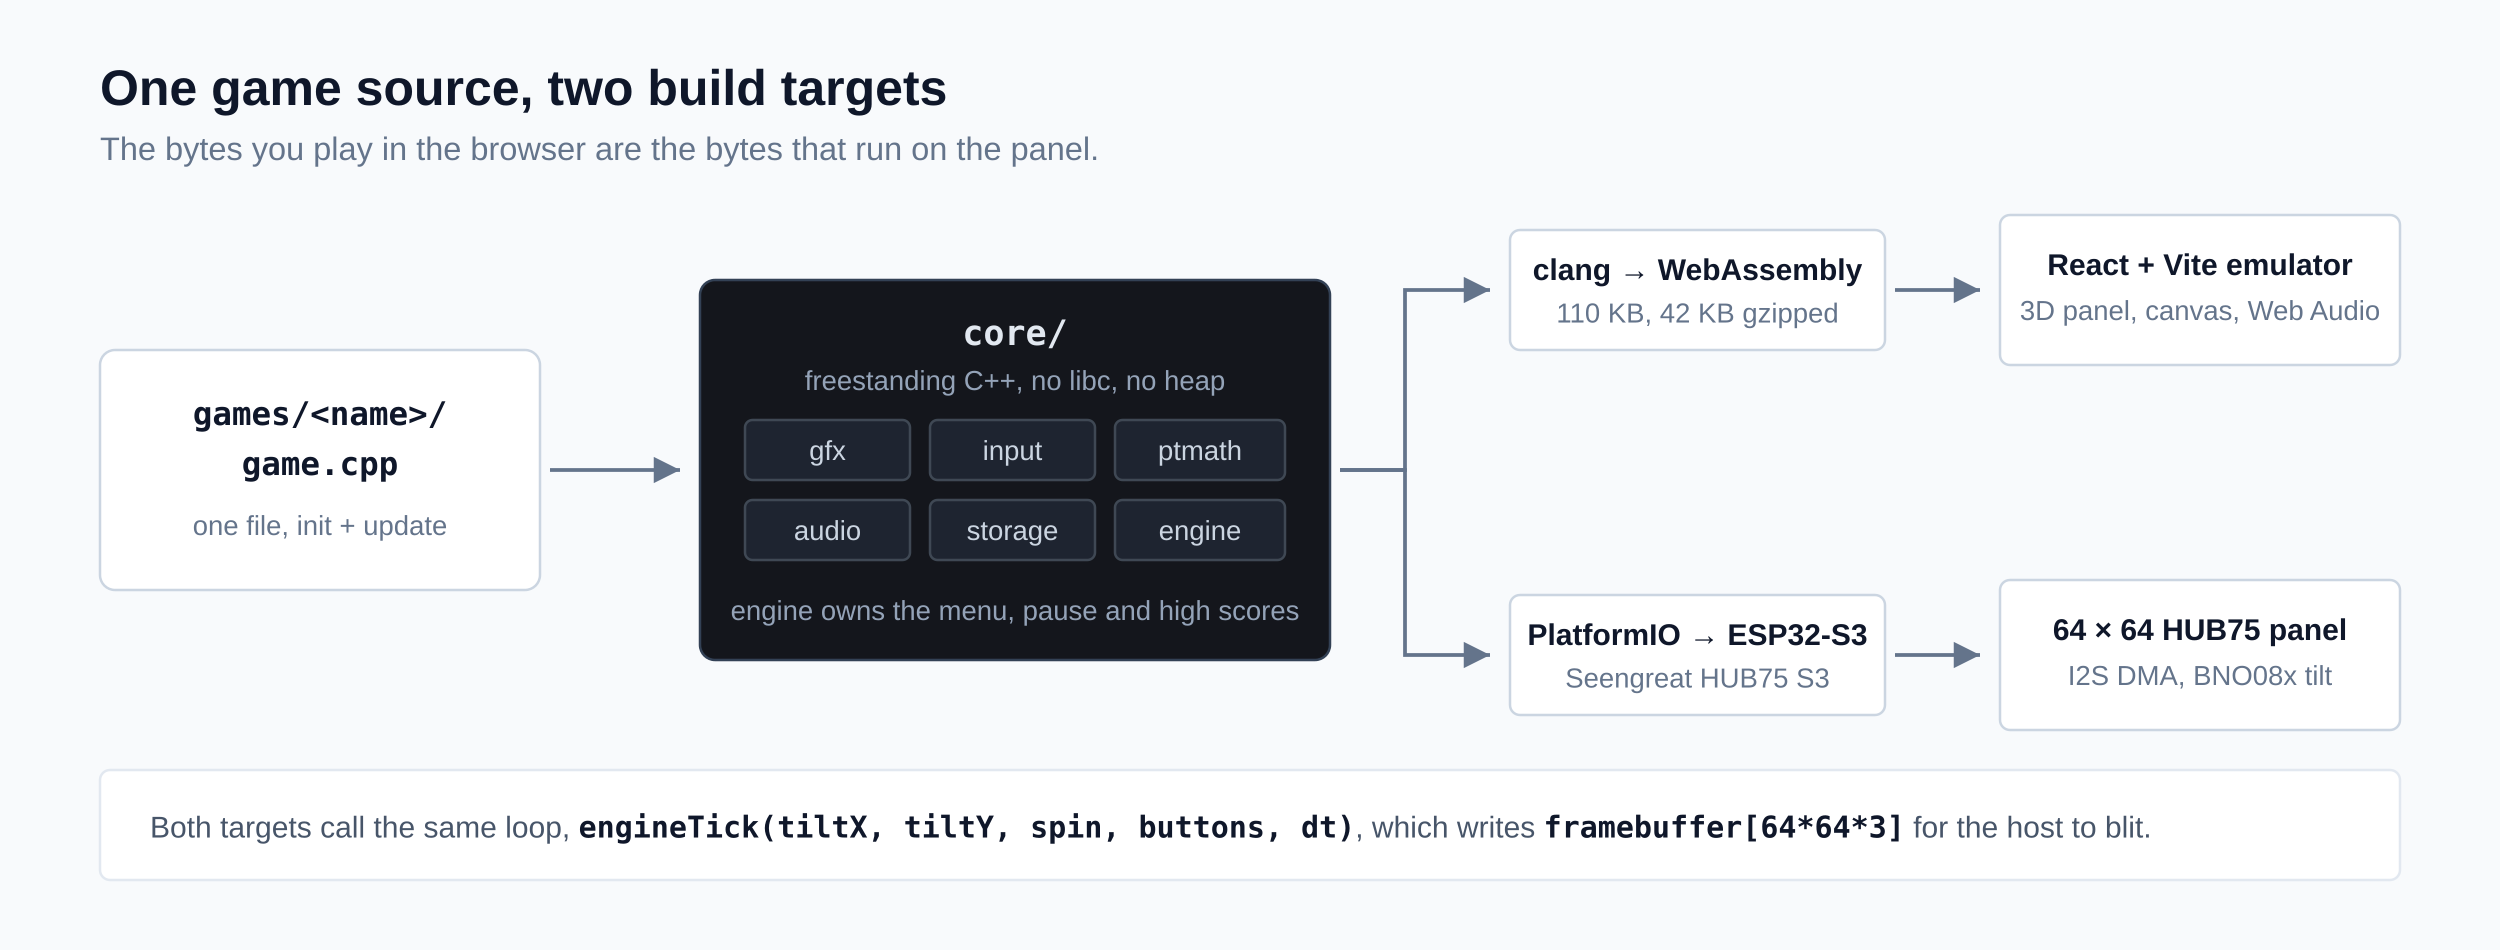
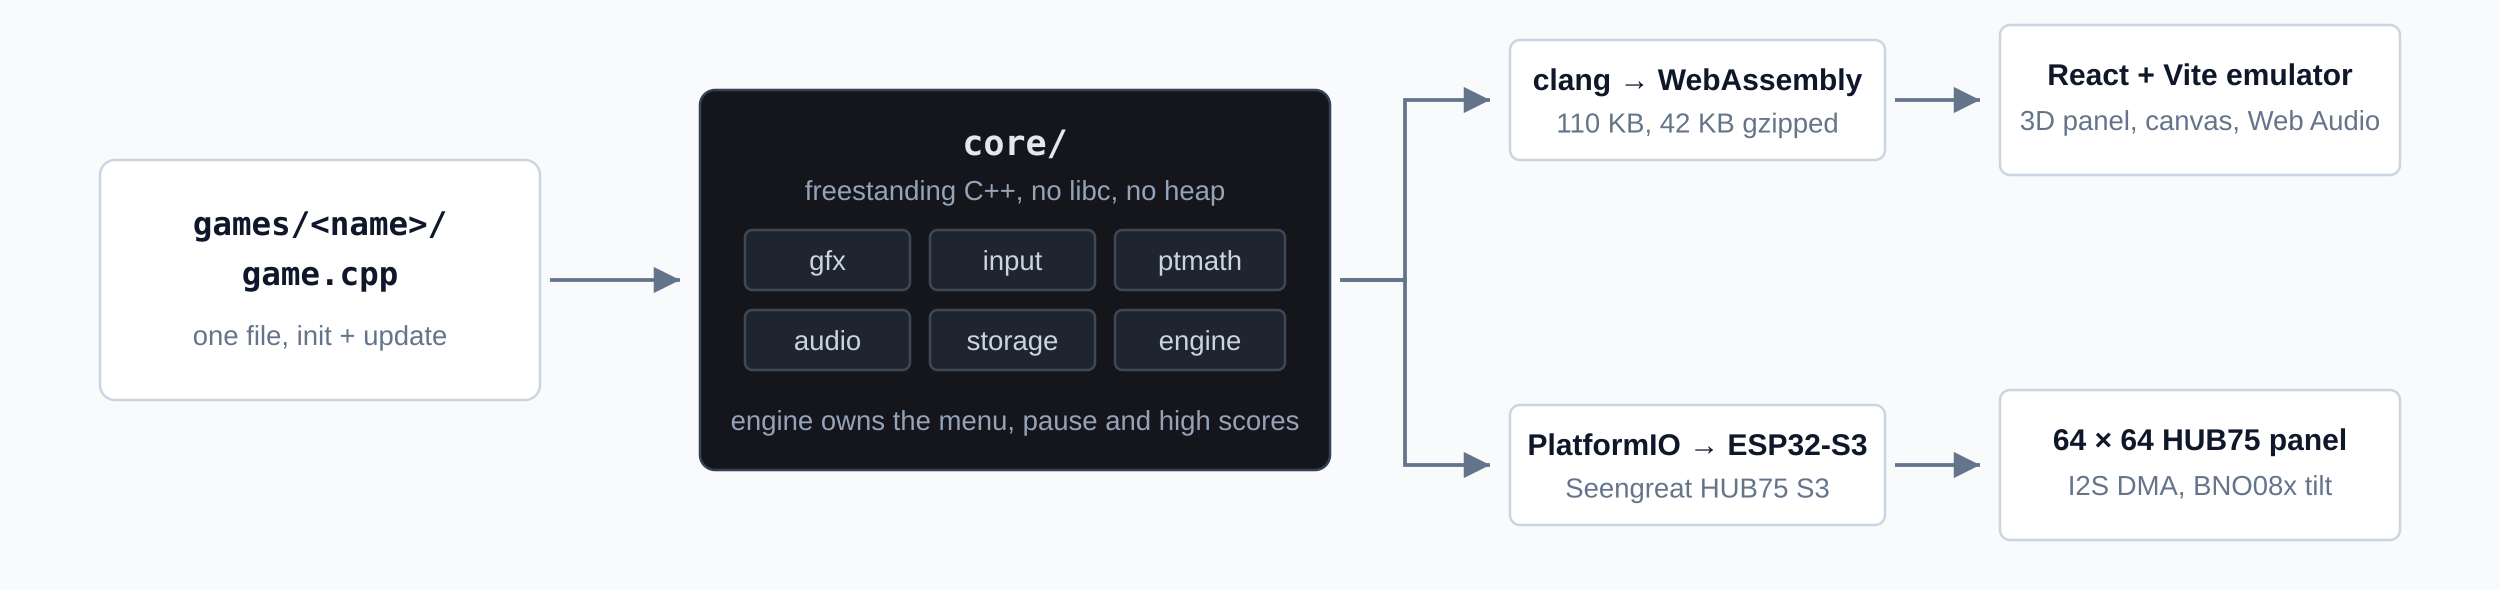
- <svg xmlns="http://www.w3.org/2000/svg" viewBox="0 0 1000 380" font-family="Segoe UI, Arial, sans-serif">
+ <svg xmlns="http://www.w3.org/2000/svg" viewBox="0 0 1000 236" font-family="Segoe UI, Arial, sans-serif">
+   <style>
+     .bg    { fill: #f8fafc; }
+     .card  { fill: #ffffff; stroke: #cbd5e1; }
+     .core  { fill: #14161c; stroke: #334155; }
+     .chip  { fill: #1e2430; stroke: #3f4854; }
+     .t1    { fill: #0f172a; }
+     .t2    { fill: #64748b; }
+     .tinv1 { fill: #e2e8f0; }
+     .tinv2 { fill: #94a3b8; }
+     .tinv3 { fill: #cbd5e1; }
+     .wire  { stroke: #64748b; }
+     @media (prefers-color-scheme: dark) {
+       .bg   { fill: #0d1117; }
+       .card { fill: #161b22; stroke: #30363d; }
+       .core { fill: #010409; stroke: #30363d; }
+       .chip { fill: #161b22; stroke: #30363d; }
+       .t1   { fill: #e6edf3; }
+       .t2   { fill: #9aa4b2; }
+       .wire { stroke: #6b7684; }
+     }
+   </style>
  <defs>
    <marker id="a-arrow" markerWidth="9" markerHeight="9" refX="7" refY="4.5" orient="auto">
      <path d="M0,1 L7,4.5 L0,8 Z" fill="#64748b" />
    </marker>
  </defs>
-   <rect width="1000" height="380" fill="#f8fafc" />
-   <text x="40" y="42" font-size="20" font-weight="700" fill="#0f172a">One game source, two build targets</text>
-   <text x="40" y="64" font-size="13" fill="#64748b">The bytes you play in the browser are the bytes that run on the panel.</text>
-   <rect x="40" y="140" width="176" height="96" rx="6" fill="#ffffff" stroke="#cbd5e1" />
-   <text x="128" y="170" font-size="13" font-weight="700" fill="#0f172a" text-anchor="middle" font-family="Consolas, monospace">games/&lt;name&gt;/</text>
-   <text x="128" y="190" font-size="13" font-weight="700" fill="#0f172a" text-anchor="middle" font-family="Consolas, monospace">game.cpp</text>
-   <text x="128" y="214" font-size="11" fill="#64748b" text-anchor="middle">one file, init + update</text>
-   <line x1="220" y1="188" x2="272" y2="188" stroke="#64748b" stroke-width="1.5" marker-end="url(#a-arrow)" />
-   <rect x="280" y="112" width="252" height="152" rx="6" fill="#14161c" stroke="#334155" />
-   <text x="406" y="138" font-size="14" font-weight="700" fill="#e2e8f0" text-anchor="middle" font-family="Consolas, monospace">core/</text>
-   <text x="406" y="156" font-size="11" fill="#94a3b8" text-anchor="middle">freestanding C++, no libc, no heap</text>
-   <g font-size="11" fill="#cbd5e1" text-anchor="middle">
-     <rect x="298" y="168" width="66" height="24" rx="3" fill="#1e2430" stroke="#3f4854" />
-     <text x="331" y="184">gfx</text>
-     <rect x="372" y="168" width="66" height="24" rx="3" fill="#1e2430" stroke="#3f4854" />
-     <text x="405" y="184">input</text>
-     <rect x="446" y="168" width="68" height="24" rx="3" fill="#1e2430" stroke="#3f4854" />
-     <text x="480" y="184">ptmath</text>
-     <rect x="298" y="200" width="66" height="24" rx="3" fill="#1e2430" stroke="#3f4854" />
-     <text x="331" y="216">audio</text>
-     <rect x="372" y="200" width="66" height="24" rx="3" fill="#1e2430" stroke="#3f4854" />
-     <text x="405" y="216">storage</text>
-     <rect x="446" y="200" width="68" height="24" rx="3" fill="#1e2430" stroke="#3f4854" />
-     <text x="480" y="216">engine</text>
+   <rect class="bg" width="1000" height="236" />
+   <rect class="card" x="40" y="64" width="176" height="96" rx="6" />
+   <text class="t1" x="128" y="94" font-size="13" font-weight="700" text-anchor="middle" font-family="Consolas, monospace">games/&lt;name&gt;/</text>
+   <text class="t1" x="128" y="114" font-size="13" font-weight="700" text-anchor="middle" font-family="Consolas, monospace">game.cpp</text>
+   <text class="t2" x="128" y="138" font-size="11" text-anchor="middle">one file, init + update</text>
+   <line class="wire" x1="220" y1="112" x2="272" y2="112" stroke-width="1.5" marker-end="url(#a-arrow)" />
+   <rect class="core" x="280" y="36" width="252" height="152" rx="6" />
+   <text class="tinv1" x="406" y="62" font-size="14" font-weight="700" text-anchor="middle" font-family="Consolas, monospace">core/</text>
+   <text class="tinv2" x="406" y="80" font-size="11" text-anchor="middle">freestanding C++, no libc, no heap</text>
+   <g class="tinv3" font-size="11" text-anchor="middle">
+     <rect class="chip" x="298" y="92" width="66" height="24" rx="3" />
+     <text x="331" y="108">gfx</text>
+     <rect class="chip" x="372" y="92" width="66" height="24" rx="3" />
+     <text x="405" y="108">input</text>
+     <rect class="chip" x="446" y="92" width="68" height="24" rx="3" />
+     <text x="480" y="108">ptmath</text>
+     <rect class="chip" x="298" y="124" width="66" height="24" rx="3" />
+     <text x="331" y="140">audio</text>
+     <rect class="chip" x="372" y="124" width="66" height="24" rx="3" />
+     <text x="405" y="140">storage</text>
+     <rect class="chip" x="446" y="124" width="68" height="24" rx="3" />
+     <text x="480" y="140">engine</text>
  </g>
-   <text x="406" y="248" font-size="11" fill="#94a3b8" text-anchor="middle">engine owns the menu, pause and high scores</text>
-   <path d="M536,188 L562,188 L562,116 L596,116" fill="none" stroke="#64748b" stroke-width="1.5" marker-end="url(#a-arrow)" />
-   <path d="M536,188 L562,188 L562,262 L596,262" fill="none" stroke="#64748b" stroke-width="1.5" marker-end="url(#a-arrow)" />
-   <rect x="604" y="92" width="150" height="48" rx="4" fill="#ffffff" stroke="#cbd5e1" />
-   <text x="679" y="112" font-size="12" font-weight="600" fill="#0f172a" text-anchor="middle">clang → WebAssembly</text>
-   <text x="679" y="129" font-size="11" fill="#64748b" text-anchor="middle">110 KB, 42 KB gzipped</text>
-   <line x1="758" y1="116" x2="792" y2="116" stroke="#64748b" stroke-width="1.5" marker-end="url(#a-arrow)" />
-   <rect x="800" y="86" width="160" height="60" rx="4" fill="#ffffff" stroke="#cbd5e1" />
-   <text x="880" y="110" font-size="12" font-weight="600" fill="#0f172a" text-anchor="middle">React + Vite emulator</text>
-   <text x="880" y="128" font-size="11" fill="#64748b" text-anchor="middle">3D panel, canvas, Web Audio</text>
-   <rect x="604" y="238" width="150" height="48" rx="4" fill="#ffffff" stroke="#cbd5e1" />
-   <text x="679" y="258" font-size="12" font-weight="600" fill="#0f172a" text-anchor="middle">PlatformIO → ESP32-S3</text>
-   <text x="679" y="275" font-size="11" fill="#64748b" text-anchor="middle">Seengreat HUB75 S3</text>
-   <line x1="758" y1="262" x2="792" y2="262" stroke="#64748b" stroke-width="1.5" marker-end="url(#a-arrow)" />
-   <rect x="800" y="232" width="160" height="60" rx="4" fill="#ffffff" stroke="#cbd5e1" />
-   <text x="880" y="256" font-size="12" font-weight="600" fill="#0f172a" text-anchor="middle">64 × 64 HUB75 panel</text>
-   <text x="880" y="274" font-size="11" fill="#64748b" text-anchor="middle">I2S DMA, BNO08x tilt</text>
-   <rect x="40" y="308" width="920" height="44" rx="4" fill="#ffffff" stroke="#e2e8f0" />
-   <text x="60" y="335" font-size="12" fill="#475569">Both targets call the same loop, <tspan font-family="Consolas, monospace" font-weight="600" fill="#0f172a">engineTick(tiltX, tiltY, spin, buttons, dt)</tspan>, which writes <tspan font-family="Consolas, monospace" font-weight="600" fill="#0f172a">framebuffer[64*64*3]</tspan> for the host to blit.</text>
+   <text class="tinv2" x="406" y="172" font-size="11" text-anchor="middle">engine owns the menu, pause and high scores</text>
+   <path class="wire" d="M536,112 L562,112 L562,40 L596,40" fill="none" stroke-width="1.5" marker-end="url(#a-arrow)" />
+   <path class="wire" d="M536,112 L562,112 L562,186 L596,186" fill="none" stroke-width="1.5" marker-end="url(#a-arrow)" />
+   <rect class="card" x="604" y="16" width="150" height="48" rx="4" />
+   <text class="t1" x="679" y="36" font-size="12" font-weight="600" text-anchor="middle">clang → WebAssembly</text>
+   <text class="t2" x="679" y="53" font-size="11" text-anchor="middle">110 KB, 42 KB gzipped</text>
+   <line class="wire" x1="758" y1="40" x2="792" y2="40" stroke-width="1.5" marker-end="url(#a-arrow)" />
+   <rect class="card" x="800" y="10" width="160" height="60" rx="4" />
+   <text class="t1" x="880" y="34" font-size="12" font-weight="600" text-anchor="middle">React + Vite emulator</text>
+   <text class="t2" x="880" y="52" font-size="11" text-anchor="middle">3D panel, canvas, Web Audio</text>
+   <rect class="card" x="604" y="162" width="150" height="48" rx="4" />
+   <text class="t1" x="679" y="182" font-size="12" font-weight="600" text-anchor="middle">PlatformIO → ESP32-S3</text>
+   <text class="t2" x="679" y="199" font-size="11" text-anchor="middle">Seengreat HUB75 S3</text>
+   <line class="wire" x1="758" y1="186" x2="792" y2="186" stroke-width="1.5" marker-end="url(#a-arrow)" />
+   <rect class="card" x="800" y="156" width="160" height="60" rx="4" />
+   <text class="t1" x="880" y="180" font-size="12" font-weight="600" text-anchor="middle">64 × 64 HUB75 panel</text>
+   <text class="t2" x="880" y="198" font-size="11" text-anchor="middle">I2S DMA, BNO08x tilt</text>
</svg>
